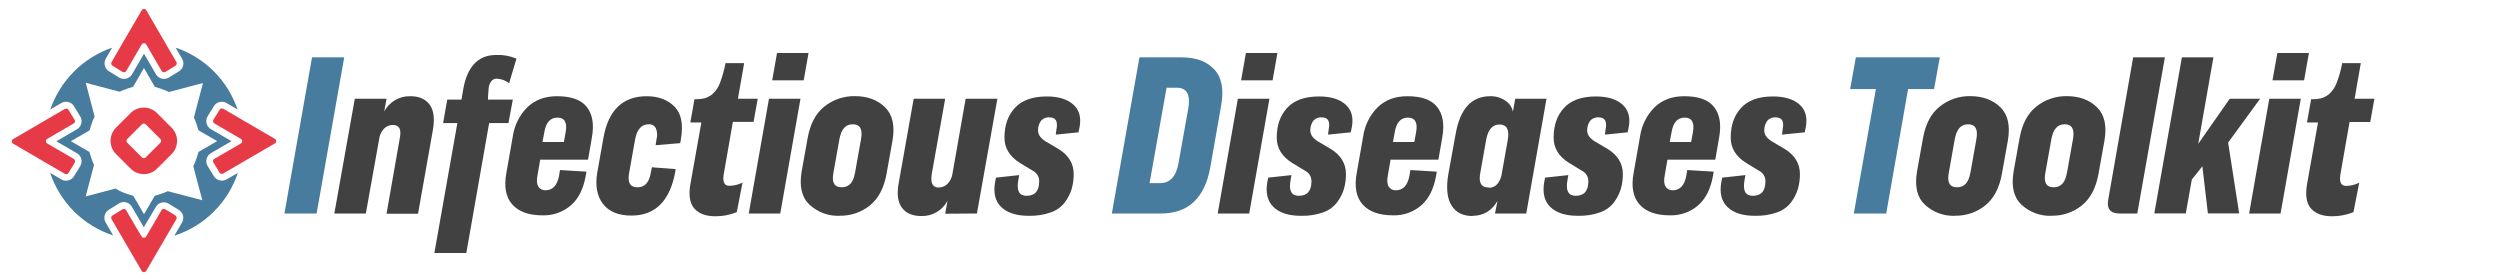
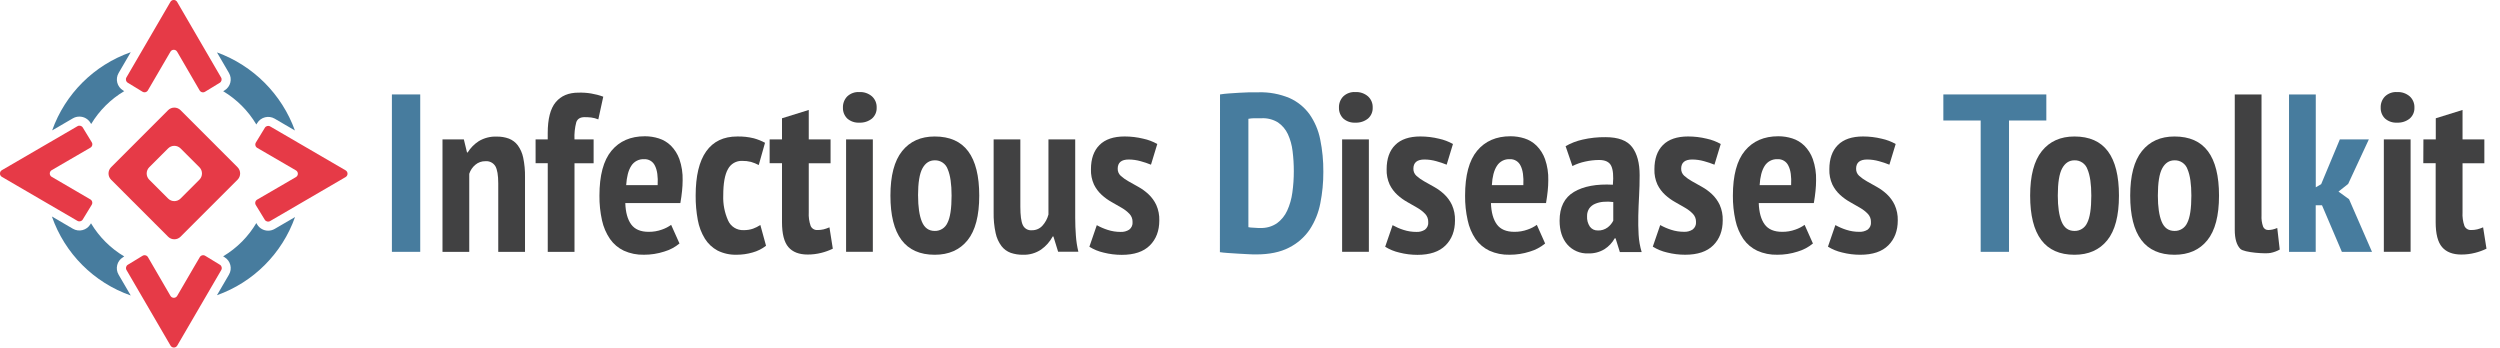
- <svg xmlns="http://www.w3.org/2000/svg" id="Layer_1" data-name="Layer 1" width="1087.09" height="121.19" viewBox="0 0 1087.09 121.19">
+ <svg xmlns="http://www.w3.org/2000/svg" id="Layer_1" data-name="Layer 1" width="1111.83" height="154.58" viewBox="0 0 1111.83 154.58">
  <defs>
    <style>
      .cls-1 {
+         fill: #e63a47;
+       }
+ 
+       .cls-2 {
        fill: #477c9e;
      }

-       .cls-2 {
+       .cls-3 {
        fill: #414142;
-       }
- 
-       .cls-3 {
-         fill: #e63a47;
      }
    </style>
  </defs>
  <g>
-     <path class="cls-1" d="M149.68,24.94l-12,67.9h-14l12-67.9Z" />
-     <path class="cls-2" d="M168.08,42.94l-1,5.5a12.48,12.48,0,0,1,11.4-6.6c3.7,0,6.5,1.2,8.3,3.6s2.3,6,1.5,10.8l-6.5,36.7h-13.7l5.7-32.5c.9-4.1-.1-6.1-2.9-6.1a5.28,5.28,0,0,0-3.9,1.6,7.91,7.91,0,0,0-2.1,4.5l-5.8,32.4h-13.7l8.9-49.9Z" />
-     <path class="cls-2" d="M202.78,110h-13.9l10-56.5h-6.2l1.8-10.2h6.2l.7-4.2c1.7-10.1,6.5-15.2,14.4-15.2a20.37,20.37,0,0,1,8.8,1.6l-3.2,10.7a9.27,9.27,0,0,0-5.4-2,2.85,2.85,0,0,0-2.4,1.2,5.74,5.74,0,0,0-1.1,3.1q-.3,3.3-.3,4.8H223l-1.9,10.2h-8.4Z" />
-     <path class="cls-2" d="M255,74.64l-.3,1.8c-1,5.6-3.1,9.9-6.4,12.8a18,18,0,0,1-12.3,4.4c-6.1,0-10.5-1.6-13.3-4.8s-3.6-7.8-2.5-13.7l2.8-15.9a22.29,22.29,0,0,1,6.3-12.6q5-4.8,12.9-4.8c6.1,0,10.4,1.5,12.9,4.6s3.3,7.5,2.3,13.2l-1.7,9.8h-20.8l-1.2,6.9c-.4,2.1-.3,3.7.4,4.8a3.37,3.37,0,0,0,3.1,1.6c3.1,0,5.1-2.1,5.9-6.3l.4-2.5Zm-9.8-12.9.8-4.4c.7-4.1-.5-6.2-3.6-6.2s-5,2.1-5.7,6.3l-.8,4.3Z" />
-     <path class="cls-2" d="M293.78,73.54l-.1.9c-2.3,12.9-8.7,19.3-19.1,19.3-5.7,0-9.8-1.7-12.4-5.1s-3.4-7.9-2.5-13.4l2.7-15.2c2.1-12.1,8.4-18.2,18.8-18.2,5.1,0,9.1,1.5,12.1,4.5s3.9,7.7,2.8,14.2l-.3,1.7-10.7.9.4-2.6a7.32,7.32,0,0,0-.3-4.8,3.24,3.24,0,0,0-3.1-1.7c-3.1,0-5.1,2.2-5.9,6.5l-2.6,14.6q-1.2,6.3,3.6,6.3c3.2,0,5.1-2.1,5.8-6.3l.5-2.4Z" />
-     <path class="cls-2" d="M320.38,92.24a24.08,24.08,0,0,1-9.3,1.8c-4.1,0-7.1-1.1-9.1-3.3s-2.6-5.7-1.8-10.5l4.8-27h-4.8l1.8-10.1a17.8,17.8,0,0,0,4.4-.4,9.36,9.36,0,0,0,3.5-1.9,12.15,12.15,0,0,0,3.2-4.8,48.63,48.63,0,0,0,2.4-8.6h8.1l-2.7,15.5h8.6L327.68,53h-9l-4,22.9c-.5,3.3.3,4.9,2.5,4.9a13.29,13.29,0,0,0,5.7-1.4Z" />
-     <path class="cls-2" d="M334.38,42.94h13.7l-8.8,49.9h-13.7Zm3.5-19.9h13.7l-2.1,11.9h-13.7Z" />
-     <path class="cls-2" d="M365,93.84A18.15,18.15,0,0,1,352,89c-3.4-3.2-4.5-8-3.4-14.5l2.6-14.5c1.1-6.1,3.5-10.7,7.3-13.7a20.69,20.69,0,0,1,13.2-4.5c5.4,0,9.8,1.6,13.1,4.8s4.4,8,3.3,14.5l-2.6,14.5c-1.1,6.1-3.5,10.7-7.2,13.7a20.31,20.31,0,0,1-13.2,4.5Zm6.8-18.7,2.6-14.6c.8-4.3-.4-6.5-3.6-6.5s-5,2.2-5.8,6.5l-2.6,14.6q-1.2,6.3,3.6,6.3C369.18,81.44,371.08,79.34,371.78,75.14Z" />
-     <path class="cls-2" d="M411,92.94l1-5.6a12.48,12.48,0,0,1-11.4,6.6q-5.7,0-8.4-3.6c-1.8-2.4-2.3-6-1.4-10.8l6.5-36.6H411l-5.8,32.5c-.7,4.1.3,6.1,3,6.1a5.38,5.38,0,0,0,3.9-1.7,7.91,7.91,0,0,0,2.1-4.5l5.7-32.4h13.8l-8.9,49.9Z" />
-     <path class="cls-2" d="M447.28,93.84c-5.3,0-9.3-1.3-11.9-3.8s-3.5-6.1-2.7-10.8l.4-2,10.1-1.1-.4,2.3c-.8,4.5.4,6.7,3.6,6.7,3.7,0,5.5-2.1,5.5-6.4a5,5,0,0,0-2.8-4.5l-5.6-3.4c-4.5-2.8-6.7-6.5-6.7-11q0-8,4.5-12.9c3-3.3,7.6-5,13.9-5,5.1,0,8.9,1.2,11.5,3.5s3.5,5.5,2.8,9.6l-.5,2.5-9.9,1,.3-2.3c.7-3.5-.3-5.2-3-5.2a4.39,4.39,0,0,0-3.8,1.6,7,7,0,0,0-1.2,4.2c0,1.7,1.1,3.3,3.4,4.7l5.6,3.3c4.3,2.7,6.5,6.3,6.5,10.8a22.9,22.9,0,0,1-.9,6.6,18.91,18.91,0,0,1-3,5.8,12.94,12.94,0,0,1-6,4.3,26.68,26.68,0,0,1-9.5,1.5Z" />
-     <path class="cls-1" d="M483.47,92.84l12-67.9h18.31c6.2,0,10.9,1.7,14.2,5.2s4.3,8.8,3,15.9l-4.7,26.7c-2.4,13.4-9.6,20.1-21.51,20.1Zm20.9-13.2c4.4,0,7.1-2.9,8.1-8.8l4.31-24.1c.9-5.7-.8-8.6-5.1-8.6h-4.41l-7.4,41.5Z" />
-     <path class="cls-2" d="M538.27,42.94H552l-8.8,49.9h-13.7Zm3.5-19.9h13.7l-2.1,11.9h-13.7Z" />
-     <path class="cls-2" d="M565.67,93.84c-5.3,0-9.3-1.3-11.9-3.8s-3.5-6.1-2.7-10.8l.4-2,10.1-1.1-.4,2.3c-.8,4.5.4,6.7,3.6,6.7,3.7,0,5.5-2.1,5.5-6.4a5,5,0,0,0-2.8-4.5l-5.6-3.4c-4.5-2.8-6.7-6.5-6.7-11q0-8,4.5-12.9c3-3.3,7.6-5,13.9-5,5.1,0,8.9,1.2,11.5,3.5s3.5,5.5,2.8,9.6l-.5,2.5-9.9,1,.3-2.3c.7-3.5-.3-5.2-3-5.2a4.39,4.39,0,0,0-3.8,1.6,7,7,0,0,0-1.2,4.2c0,1.7,1.1,3.3,3.4,4.7l5.6,3.3c4.3,2.7,6.5,6.3,6.5,10.8a22.9,22.9,0,0,1-.9,6.6,18.91,18.91,0,0,1-3,5.8,12.94,12.94,0,0,1-6,4.3,26.68,26.68,0,0,1-9.5,1.5Z" />
-     <path class="cls-2" d="M624.77,74.64l-.3,1.8c-1,5.6-3.1,9.9-6.4,12.8a18,18,0,0,1-12.3,4.4c-6.1,0-10.5-1.6-13.3-4.8s-3.6-7.8-2.5-13.7l2.8-15.9a22.29,22.29,0,0,1,6.3-12.6q4.95-4.8,12.9-4.8c6.1,0,10.4,1.5,12.9,4.6s3.3,7.5,2.3,13.2l-1.7,9.8h-20.8l-1.2,6.9c-.4,2.1-.3,3.7.4,4.8a3.37,3.37,0,0,0,3.1,1.6c3.1,0,5.1-2.1,5.9-6.3l.4-2.5ZM615,61.74l.8-4.4c.7-4.1-.5-6.2-3.6-6.2s-5,2.1-5.7,6.3l-.8,4.3Z" />
-     <path class="cls-2" d="M640.37,93.94c-4.2,0-7.3-1.5-9.2-4.6s-2.4-7.6-1.4-13.5l3.2-17.6c1.9-10.9,6.9-16.4,15-16.4a11.1,11.1,0,0,1,6.7,2,7.35,7.35,0,0,1,3.2,4.7l1-5.6h13.6l-8.8,49.9h-13.6l1.1-5.5c-2.5,4.3-6.1,6.5-10.8,6.5Zm7.1-12.3a4.65,4.65,0,0,0,3.6-1.6,8.86,8.86,0,0,0,2-4.8l2.6-14.6c.7-4.3-.5-6.5-3.6-6.5s-5,2.2-5.8,6.5l-2.6,14.6c-.8,4.2.4,6.3,3.7,6.3Z" />
-     <path class="cls-2" d="M686.07,93.84c-5.3,0-9.3-1.3-11.9-3.8s-3.5-6.1-2.7-10.8l.4-2,10.1-1.1-.4,2.3c-.8,4.5.4,6.7,3.6,6.7,3.7,0,5.5-2.1,5.5-6.4a5,5,0,0,0-2.8-4.5l-5.6-3.4c-4.5-2.8-6.7-6.5-6.7-11q0-8,4.5-12.9c3-3.3,7.6-5,13.9-5,5.1,0,8.9,1.2,11.5,3.5s3.5,5.5,2.8,9.6l-.5,2.5-9.9,1,.3-2.3c.7-3.5-.3-5.2-3-5.2a4.39,4.39,0,0,0-3.8,1.6,7,7,0,0,0-1.2,4.2c0,1.7,1.1,3.3,3.4,4.7l5.6,3.3c4.3,2.7,6.5,6.3,6.5,10.8a22.9,22.9,0,0,1-.9,6.6,18.91,18.91,0,0,1-3,5.8,12.94,12.94,0,0,1-6,4.3,26.68,26.68,0,0,1-9.5,1.5Z" />
-     <path class="cls-2" d="M745.17,74.64l-.3,1.8c-1,5.6-3.1,9.9-6.4,12.8a18,18,0,0,1-12.3,4.4c-6.1,0-10.5-1.6-13.3-4.8s-3.6-7.8-2.5-13.7l2.8-15.9a22.29,22.29,0,0,1,6.3-12.6q4.95-4.8,12.9-4.8c6.1,0,10.4,1.5,12.9,4.6s3.3,7.5,2.3,13.2l-1.7,9.8h-20.8l-1.2,6.9c-.4,2.1-.3,3.7.4,4.8a3.37,3.37,0,0,0,3.1,1.6c3.1,0,5.1-2.1,5.9-6.3l.4-2.5Zm-9.8-12.9.8-4.4c.7-4.1-.5-6.2-3.6-6.2s-5,2.1-5.7,6.3l-.8,4.3Z" />
-     <path class="cls-2" d="M763.07,93.84c-5.3,0-9.3-1.3-11.9-3.8s-3.5-6.1-2.7-10.8l.4-2,10.1-1.1-.4,2.3c-.8,4.5.4,6.7,3.6,6.7,3.7,0,5.5-2.1,5.5-6.4a5,5,0,0,0-2.8-4.5l-5.6-3.4c-4.5-2.8-6.7-6.5-6.7-11q0-8,4.5-12.9c3-3.3,7.6-5,13.9-5,5.1,0,8.9,1.2,11.5,3.5s3.5,5.5,2.8,9.6l-.5,2.5-9.9,1,.3-2.3c.7-3.5-.3-5.2-3-5.2a4.39,4.39,0,0,0-3.8,1.6,7,7,0,0,0-1.2,4.2c0,1.7,1.1,3.3,3.4,4.7l5.6,3.3c4.3,2.7,6.5,6.3,6.5,10.8a22.9,22.9,0,0,1-.9,6.6,18.91,18.91,0,0,1-3,5.8,12.94,12.94,0,0,1-6,4.3,26.68,26.68,0,0,1-9.5,1.5Z" />
-     <path class="cls-1" d="M841,38.74h-11.3l-9.5,54.1h-14.1l9.6-54.1h-11.2l2.5-13.8h36.5Z" />
-     <path class="cls-2" d="M850,93.84A18.15,18.15,0,0,1,837,89c-3.4-3.2-4.5-8-3.4-14.5l2.6-14.5c1.1-6.1,3.5-10.7,7.3-13.7a20.69,20.69,0,0,1,13.2-4.5c5.4,0,9.8,1.6,13.1,4.8s4.4,8,3.3,14.5l-2.6,14.5c-1.1,6.1-3.5,10.7-7.2,13.7a20.31,20.31,0,0,1-13.2,4.5Zm6.8-18.7,2.6-14.6c.8-4.3-.4-6.5-3.6-6.5s-5,2.2-5.8,6.5l-2.6,14.6q-1.2,6.3,3.6,6.3C854.17,81.44,856.07,79.34,856.77,75.14Z" />
-     <path class="cls-2" d="M892,93.84A18.15,18.15,0,0,1,879,89c-3.4-3.2-4.5-8-3.4-14.5l2.6-14.5c1.1-6.1,3.5-10.7,7.3-13.7a20.69,20.69,0,0,1,13.2-4.5c5.4,0,9.8,1.6,13.1,4.8s4.4,8,3.3,14.5l-2.6,14.5c-1.1,6.1-3.5,10.7-7.2,13.7a20.31,20.31,0,0,1-13.2,4.5Zm6.8-18.7,2.6-14.6c.8-4.3-.4-6.5-3.6-6.5s-5,2.2-5.8,6.5l-2.6,14.6q-1.2,6.3,3.6,6.3C896.17,81.44,898.07,79.34,898.77,75.14Z" />
-     <path class="cls-2" d="M929.37,92.84h-7.7c-4.1,0-5.7-2.1-4.9-6.2l10.8-61.7h13.8Z" />
-     <path class="cls-2" d="M948.77,24.94h13.7l-6.6,37.6,13.7-19.6h13.2L968.87,62l4.8,30.8h-13.6l-2.4-20.5-4.6,5.8-2.6,14.7h-13.7Z" />
-     <path class="cls-2" d="M986.77,42.94h13.7l-8.8,49.9H978Zm3.5-19.9H1004l-2.1,11.9H988.16Z" />
-     <path class="cls-2" d="M1023.37,92.24a24.13,24.13,0,0,1-9.31,1.8c-4.1,0-7.1-1.1-9.1-3.3s-2.6-5.7-1.8-10.5l4.8-27h-4.8l1.8-10.1a17.8,17.8,0,0,0,4.4-.4,9.36,9.36,0,0,0,3.5-1.9,12.15,12.15,0,0,0,3.2-4.8,47.7,47.7,0,0,0,2.41-8.6h8.1l-2.7,15.5h8.6l-1.8,10.1h-9l-4,22.9c-.5,3.3.31,4.9,2.51,4.9a13.33,13.33,0,0,0,5.7-1.4Z" />
+     <path class="cls-1" d="M131.57,78.78l-17.21,10a1.73,1.73,0,0,0-.6,2.4l4,6.56a1.73,1.73,0,0,0,2.34.59l33.59-19.58a1.73,1.73,0,0,0,0-3L120.14,56.22a1.73,1.73,0,0,0-2.34.59l-4,6.56a1.73,1.73,0,0,0,.6,2.4l17.21,10A1.73,1.73,0,0,1,131.57,78.78Z" />
+     <path class="cls-1" d="M78.78,23l10,17.21a1.73,1.73,0,0,0,2.4.6l6.56-4a1.73,1.73,0,0,0,.59-2.34L78.78.86a1.72,1.72,0,0,0-3,0L56.22,34.45a1.73,1.73,0,0,0,.59,2.34l6.56,4a1.73,1.73,0,0,0,2.4-.6L75.8,23A1.72,1.72,0,0,1,78.78,23Z" />
+     <path class="cls-1" d="M75.8,131.57l-10-17.21a1.73,1.73,0,0,0-2.39-.61l-6.57,4a1.72,1.72,0,0,0-.58,2.34l19.57,33.6a1.73,1.73,0,0,0,3,0l19.57-33.6a1.73,1.73,0,0,0-.59-2.34l-6.56-4a1.74,1.74,0,0,0-2.4.61l-2.35,4-7.67,13.17A1.73,1.73,0,0,1,75.8,131.57Z" />
+     <path class="cls-1" d="M23,75.67l17.21-10a1.73,1.73,0,0,0,.6-2.4l-4-6.56a1.73,1.73,0,0,0-2.34-.59L.86,75.67a1.72,1.72,0,0,0,0,3L34.45,98.23a1.73,1.73,0,0,0,2.34-.59l4-6.56a1.73,1.73,0,0,0-.6-2.4L23,78.65A1.72,1.72,0,0,1,23,75.67Z" />
+     <path class="cls-2" d="M35.32,51.86a5.69,5.69,0,0,1,4.88,2.73l.35.56a42.54,42.54,0,0,1,14.7-14.62l-.54-.33a5.69,5.69,0,0,1-1.94-7.76l5.37-9.22A57.21,57.21,0,0,0,23.19,58l9.25-5.39A5.71,5.71,0,0,1,35.32,51.86Z" />
+     <path class="cls-2" d="M119.27,102.59a5.7,5.7,0,0,1-4.88-2.72L114,99.2a42.89,42.89,0,0,1-6.29,8.16A43.33,43.33,0,0,1,99.24,114l.63.39a5.69,5.69,0,0,1,1.95,7.76l-5.33,9.14a57.18,57.18,0,0,0,34.72-34.76l-9.06,5.28A5.74,5.74,0,0,1,119.27,102.59Z" />
+     <path class="cls-2" d="M99.87,40.2l-.61.37A42.74,42.74,0,0,1,114,55.36l.4-.65a5.73,5.73,0,0,1,7.76-1.94l9,5.27A57.92,57.92,0,0,0,96.49,23.3l5.33,9.14A5.7,5.7,0,0,1,99.87,40.2Z" />
+     <path class="cls-2" d="M54.72,114.39l.53-.34A42.62,42.62,0,0,1,40.47,99.3l-.27.44a5.72,5.72,0,0,1-7.76,2l-9.36-5.46a57.12,57.12,0,0,0,35.07,35.14l-5.38-9.22A5.69,5.69,0,0,1,54.72,114.39Z" />
+     <path class="cls-1" d="M74.76,88.3l-8.38-8.38a3.93,3.93,0,0,1,0-5.55L74.76,66a3.92,3.92,0,0,1,5.54,0l8.38,8.37a3.93,3.93,0,0,1,0,5.55L80.3,88.3A3.92,3.92,0,0,1,74.76,88.3ZM80.3,49a3.92,3.92,0,0,0-5.54,0l-5.71,5.71L55.12,68.66l-5.71,5.71a3.93,3.93,0,0,0,0,5.55l5.71,5.71L69.05,99.56l5.71,5.71a3.92,3.92,0,0,0,5.54,0L86,99.56,99.94,85.63l5.71-5.71a3.93,3.93,0,0,0,0-5.55Z" />
  </g>
  <g>
-     <path class="cls-1" d="M53.71,90.81a1.62,1.62,0,0,1,.38,0,1.24,1.24,0,0,0-.27,0Z" />
-     <path class="cls-1" d="M28.57,75.62a1.07,1.07,0,0,1-.38-.13L20.7,71.12l7.49,4.37A1.07,1.07,0,0,0,28.57,75.62Z" />
-     <path class="cls-1" d="M29.12,75.59a1.47,1.47,0,0,0,.28-.14,1,1,0,0,1-.29.13l-.05,0Z" />
-     <path class="cls-1" d="M29,75.61a1.14,1.14,0,0,1-.37,0l.1,0A1.26,1.26,0,0,0,29,75.61Z" />
-     <polygon class="cls-1" points="32.06 69.1 24.8 64.87 20.54 62.38 24.8 64.87 32.06 69.1" />
-     <path class="cls-1" d="M53.22,91a1.14,1.14,0,0,1,.35-.13h0A1.17,1.17,0,0,0,53.22,91Z" />
-     <path class="cls-1" d="M71.34,31.39h0a1.11,1.11,0,0,1-.26,0,1.09,1.09,0,0,0,.26,0Z" />
-     <path class="cls-1" d="M96.2,47.16a1.15,1.15,0,0,1,.37,0l-.1,0A1.26,1.26,0,0,0,96.2,47.16Z" />
-     <path class="cls-1" d="M96.09,47.21l.1-.05-.1,0a1.15,1.15,0,0,0-.25.12A1.12,1.12,0,0,1,96.09,47.21Z" />
-     <path class="cls-1" d="M53.91,31.39a1.09,1.09,0,0,0,.26,0,1.11,1.11,0,0,1-.26,0h0Z" />
-     <path class="cls-1" d="M28.57,47.15a1.07,1.07,0,0,0-.38.13l-7.47,4.36h0l7.47-4.36A1.07,1.07,0,0,1,28.57,47.15Z" />
-     <path class="cls-1" d="M28.67,47.14a1.14,1.14,0,0,1,.37,0l-.27,0Z" />
-     <path class="cls-1" d="M32.06,53.67a1,1,0,0,0,.34-.31,1.13,1.13,0,0,1-.34.31l-7.28,4.24-4.24,2.48,4.24-2.48Z" />
-     <path class="cls-1" d="M29.15,47.2l-.09,0,.08,0a1.23,1.23,0,0,1,.26.12A1.15,1.15,0,0,0,29.15,47.2Z" />
-     <path class="cls-1" d="M48.91,28.52l4.39,2.7-4.39-2.7a1.22,1.22,0,0,1-.33-.31A1.22,1.22,0,0,0,48.91,28.52Z" />
-     <path class="cls-1" d="M71,90.83a1.59,1.59,0,0,1,.38,0h-.11A1.24,1.24,0,0,0,71,90.83Z" />
-     <path class="cls-1" d="M96.57,75.63a1.15,1.15,0,0,1-.37,0,1.24,1.24,0,0,0,.27,0Z" />
-     <path class="cls-1" d="M98.51,78a4.05,4.05,0,0,1-2,.55,4.15,4.15,0,0,1-1.57-.32A4.08,4.08,0,0,1,93,76.61l-2.08-3.39-.62-1a4.09,4.09,0,0,1-.48-3.11,4,4,0,0,1,1.89-2.51l5.83-3.4,3.12-1.82-3.1-1.8-5.85-3.41a4,4,0,0,1-1.89-2.51,4.09,4.09,0,0,1,.48-3.11l.58-.95L93,46.16a4,4,0,0,1,1.82-1.58,4.11,4.11,0,0,1,1.63-.35,4.05,4.05,0,0,1,2,.55l4.85,2.83a43,43,0,0,0-26.93-26.9l2.79,4.79A4,4,0,0,1,77.85,31l-3.49,2.14-.91.56a4,4,0,0,1-2.12.61,4.08,4.08,0,0,1-3.5-2l-3.39-5.83-1.82-3.12-1.81,3.11-3.4,5.84a4.08,4.08,0,0,1-3.5,2,4,4,0,0,1-2.12-.61l-.92-.56L47.39,31a4.06,4.06,0,0,1-1.57-1.8A4,4,0,0,1,46,25.5l2.79-4.79a43.42,43.42,0,0,0-26.92,26.9l4.84-2.83a4.08,4.08,0,0,1,2-.55,4.19,4.19,0,0,1,1.62.34,4.08,4.08,0,0,1,1.83,1.59l2.11,3.43.59,1a4,4,0,0,1-1.41,5.62l-5.85,3.41-3.09,1.81,3.11,1.81,5.83,3.4a4,4,0,0,1,1.41,5.62l-.61,1-2.09,3.39a4,4,0,0,1-1.87,1.6,4,4,0,0,1-1.58.33,4.08,4.08,0,0,1-2-.55l-4.89-2.85a42.92,42.92,0,0,0,27.38,27.19L45.93,96.7a4.07,4.07,0,0,1,1.38-5.49l2.83-1.74,1.56-1a4,4,0,0,1,5.62,1.41l3.62,6.21,1.59,2.73L64.22,96l3.53-6a4,4,0,0,1,5.62-1.41l1.63,1,2.76,1.7a4,4,0,0,1,1.38,5.49l-3.33,5.7a42.91,42.91,0,0,0,27.6-27.27ZM72.94,83.13a24.3,24.3,0,0,1-3.19,1.26l-2.48.77-4.65,8-4.65-8-2.48-.77A23.67,23.67,0,0,1,50.21,82L42,84.17l-4.74,1.25,1.3-4.94,2.32-8.8a23.24,23.24,0,0,1-1.23-3.12l-.77-2.49L30.81,61.4l8.11-4.69.78-2.47a23,23,0,0,1,1.44-3.56L38.87,42l-1.59-6,6,1.6L52,39.89a23.57,23.57,0,0,1,3.41-1.37l2.48-.78,4.71-8.16,4.71,8.17,2.48.78A23.36,23.36,0,0,1,73.48,40l8.6-2.27,6.18-1.63-1.64,6.22-2.31,8.78a25.12,25.12,0,0,1,1.23,3.11l.78,2.47,8.12,4.69-8.1,4.67-.77,2.49a24.83,24.83,0,0,1-1.52,3.74l2.27,8.61L88,87.09l-6.23-1.65Z" />
-     <path class="cls-1" d="M76.73,95a1.08,1.08,0,0,0,0-.59,1.08,1.08,0,0,1,0,.59,1.43,1.43,0,0,1-.09.27l-4.8,8.24,4.8-8.24A1.43,1.43,0,0,0,76.73,95Z" />
-     <path class="cls-1" d="M96.13,75.59l.06,0-.06,0a1.08,1.08,0,0,1-.29-.13A1.11,1.11,0,0,0,96.13,75.59Z" />
-     <path class="cls-1" d="M71.65,90.88l-.19,0,.18.06a1.8,1.8,0,0,1,.21.08A1.21,1.21,0,0,0,71.65,90.88Z" />
+     <path class="cls-2" d="M174.29,42h12.6v70h-12.6Z" />
+     <path class="cls-3" d="M221.59,112V81.59c0-3.67-.44-6.23-1.3-7.7a4.7,4.7,0,0,0-4.4-2.2,6.72,6.72,0,0,0-4.5,1.6,8.7,8.7,0,0,0-2.7,4V112h-11.9V62h9.5l1.4,5.8h.3a16.16,16.16,0,0,1,4.9-5,14.39,14.39,0,0,1,8.1-2.05,14.89,14.89,0,0,1,5.35.9,9.07,9.07,0,0,1,3.95,3,14.22,14.22,0,0,1,2.4,5.5,38.8,38.8,0,0,1,.8,8.55V112Z" />
+     <path class="cls-3" d="M238.19,62h5.4v-2.8q0-9.49,3.55-13.75t10.15-4.25a29.23,29.23,0,0,1,11,1.8l-2.2,10.1a12.65,12.65,0,0,0-3.2-.85,27.31,27.31,0,0,0-2.9-.15c-1.94,0-3.17.75-3.7,2.25a25.23,25.23,0,0,0-.8,7.65H264v10.6h-8.5V112h-11.9V72.59h-5.4Z" />
+     <path class="cls-3" d="M302.19,108.29a19.16,19.16,0,0,1-6.8,3.6,29,29,0,0,1-9,1.4,20.5,20.5,0,0,1-8.95-1.8,15.73,15.73,0,0,1-6.15-5.2A23.72,23.72,0,0,1,267.73,98,48.5,48.5,0,0,1,266.59,87q0-13.5,5.35-19.95t14.85-6.45a20.47,20.47,0,0,1,6.19.95,13.61,13.61,0,0,1,5.36,3.2,16.41,16.41,0,0,1,3.8,6,26.59,26.59,0,0,1,1.45,9.45,46.52,46.52,0,0,1-.26,4.7q-.25,2.51-.75,5.4H278.09q.2,6.19,2.62,9.5t7.78,3.3a16.74,16.74,0,0,0,5.91-1,15.9,15.9,0,0,0,4.08-2.1ZM286.5,70.79a6.39,6.39,0,0,0-5.78,3c-1.29,2-2,4.88-2.24,8.55h14c.21-3.8-.2-6.68-1.21-8.65A5,5,0,0,0,286.5,70.79Z" />
+     <path class="cls-3" d="M340.68,109.29a16.92,16.92,0,0,1-6,3,25.2,25.2,0,0,1-7,1,18,18,0,0,1-8.55-1.85,15.09,15.09,0,0,1-5.65-5.3,24.11,24.11,0,0,1-3.15-8.3A56.91,56.91,0,0,1,309.38,87q0-13.09,4.7-19.7t13.8-6.6a28,28,0,0,1,7.35.8,23.84,23.84,0,0,1,5,2l-2.8,9.9A18.85,18.85,0,0,0,334,72a15.12,15.12,0,0,0-3.95-.45,6.83,6.83,0,0,0-6.3,3.65q-2.1,3.65-2.1,11.75a24.91,24.91,0,0,0,2.15,11.1,7.17,7.17,0,0,0,6.85,4.3,12.29,12.29,0,0,0,4.25-.65,15.27,15.27,0,0,0,3.25-1.65Z" />
+     <path class="cls-3" d="M342.28,62h5.5v-9.4l11.9-3.7V62h9.7v10.6h-9.7v21.8a15.67,15.67,0,0,0,.85,6.1,3.09,3.09,0,0,0,3.05,1.8,11.15,11.15,0,0,0,2.7-.3,17.21,17.21,0,0,0,2.6-.9l1.5,9.5a25.83,25.83,0,0,1-5.1,1.85,24.22,24.22,0,0,1-6.1.75q-5.7,0-8.55-3.3t-2.85-11.1V72.59h-5.5Z" />
+     <path class="cls-3" d="M374.88,47.89a6.83,6.83,0,0,1,1.9-5,7.21,7.21,0,0,1,5.4-1.95,8,8,0,0,1,5.6,1.9,6.42,6.42,0,0,1,2.1,5,6.11,6.11,0,0,1-2.1,4.9,8.3,8.3,0,0,1-5.6,1.8,7.45,7.45,0,0,1-5.4-1.85A6.48,6.48,0,0,1,374.88,47.89Zm1.4,14.1h11.9v50h-11.9Z" />
+     <path class="cls-3" d="M396,87q0-13.3,5.2-19.8t14.5-6.5q10,0,14.9,6.6t4.9,19.7q0,13.4-5.2,19.85t-14.6,6.45Q396,113.29,396,87Zm12.3,0q0,7.5,1.7,11.6t5.7,4.1a6,6,0,0,0,5.65-3.55q1.85-3.56,1.85-12.15,0-7.69-1.7-11.7a5.91,5.91,0,0,0-5.8-4q-3.49,0-5.45,3.55T408.28,87Z" />
+     <path class="cls-3" d="M453.78,62v29.9c0,3.93.37,6.67,1.1,8.2a4,4,0,0,0,4,2.3,6.14,6.14,0,0,0,4.7-2,11.71,11.71,0,0,0,2.7-5V62h11.9v34.8c0,2.73.1,5.42.3,8a43.36,43.36,0,0,0,1.1,7.15h-9l-2.1-6.8h-.3A16.88,16.88,0,0,1,463,111a13.62,13.62,0,0,1-8,2.3,16.33,16.33,0,0,1-5.5-.85,9.14,9.14,0,0,1-4.1-3,14.7,14.7,0,0,1-2.6-5.75,39.56,39.56,0,0,1-.9-9.25V62Z" />
+     <path class="cls-3" d="M503.68,98.69a5,5,0,0,0-1.35-3.55,15.33,15.33,0,0,0-3.45-2.7q-2.1-1.25-4.45-2.55a23.69,23.69,0,0,1-4.45-3.2,15.48,15.48,0,0,1-3.45-4.6,15.17,15.17,0,0,1-1.35-6.8q0-7,3.8-10.8t11.2-3.8a35.17,35.17,0,0,1,8.3,1,22.11,22.11,0,0,1,6.2,2.35l-2.8,9.2a39.54,39.54,0,0,0-4.6-1.55,19.77,19.77,0,0,0-5.3-.75q-4.91,0-4.9,4.1a4.1,4.1,0,0,0,1.35,3.15,19,19,0,0,0,3.45,2.45q2.1,1.2,4.45,2.5a22.7,22.7,0,0,1,4.45,3.25,15.67,15.67,0,0,1,3.45,4.75,15.84,15.84,0,0,1,1.35,6.9q0,6.9-4.2,11.1t-12.5,4.2a32.52,32.52,0,0,1-8.05-1,20.52,20.52,0,0,1-6.35-2.6l3.3-9.6a26.29,26.29,0,0,0,4.85,2.1,18.35,18.35,0,0,0,5.75.9,6.48,6.48,0,0,0,3.8-1A3.81,3.81,0,0,0,503.68,98.69Z" />
+     <path class="cls-2" d="M542.58,42q1.8-.3,4-.45l4.6-.3c1.56-.1,3.08-.17,4.55-.2s2.76,0,3.9,0a33.17,33.17,0,0,1,13.85,2.55,22.14,22.14,0,0,1,8.9,7.2,29.61,29.61,0,0,1,4.75,11.15,69.27,69.27,0,0,1,1.4,14.5,69.94,69.94,0,0,1-1.35,14,32.33,32.33,0,0,1-4.75,11.7,24.35,24.35,0,0,1-9.2,8q-5.81,3-14.6,3c-.87,0-2,0-3.5-.1s-3-.15-4.6-.25l-4.6-.3c-1.47-.1-2.6-.22-3.4-.35ZM561,52.59c-1.07,0-2.15,0-3.25,0a14.48,14.48,0,0,0-2.55.25v48.2a4.39,4.39,0,0,0,1.05.15l1.6.1,1.6.1,1.05,0a12.32,12.32,0,0,0,7.4-2.1,14.33,14.33,0,0,0,4.55-5.6,28.36,28.36,0,0,0,2.3-8.05,68,68,0,0,0,.65-9.55,71.37,71.37,0,0,0-.55-8.9,25,25,0,0,0-2.1-7.55,12.92,12.92,0,0,0-4.4-5.2A12.75,12.75,0,0,0,561,52.59Z" />
+     <path class="cls-3" d="M595.48,47.89a6.79,6.79,0,0,1,1.9-5,7.17,7.17,0,0,1,5.4-1.95,8,8,0,0,1,5.6,1.9,6.42,6.42,0,0,1,2.1,5,6.11,6.11,0,0,1-2.1,4.9,8.32,8.32,0,0,1-5.6,1.8,7.41,7.41,0,0,1-5.4-1.85A6.45,6.45,0,0,1,595.48,47.89Zm1.4,14.1h11.9v50h-11.9Z" />
+     <path class="cls-3" d="M635.18,98.69a5,5,0,0,0-1.35-3.55,15.33,15.33,0,0,0-3.45-2.7c-1.4-.83-2.89-1.68-4.45-2.55a23.69,23.69,0,0,1-4.45-3.2,15.48,15.48,0,0,1-3.45-4.6,15.17,15.17,0,0,1-1.35-6.8q0-7,3.8-10.8t11.2-3.8a35.17,35.17,0,0,1,8.3,1,22.23,22.23,0,0,1,6.2,2.35l-2.8,9.2a39.54,39.54,0,0,0-4.6-1.55,19.77,19.77,0,0,0-5.3-.75q-4.9,0-4.9,4.1a4.1,4.1,0,0,0,1.35,3.15,19,19,0,0,0,3.45,2.45q2.1,1.2,4.45,2.5a23,23,0,0,1,4.45,3.25,15.67,15.67,0,0,1,3.45,4.75,15.84,15.84,0,0,1,1.35,6.9q0,6.9-4.2,11.1t-12.5,4.2a32.46,32.46,0,0,1-8-1,20.52,20.52,0,0,1-6.35-2.6l3.3-9.6a26,26,0,0,0,4.85,2.1,18.35,18.35,0,0,0,5.75.9,6.48,6.48,0,0,0,3.8-1A3.81,3.81,0,0,0,635.18,98.69Z" />
+     <path class="cls-3" d="M687.17,108.29a19,19,0,0,1-6.8,3.6,28.92,28.92,0,0,1-9,1.4,20.53,20.53,0,0,1-9-1.8,15.73,15.73,0,0,1-6.15-5.2A23.52,23.52,0,0,1,652.73,98,47.88,47.88,0,0,1,651.57,87q0-13.5,5.35-19.95t14.85-6.45a20.55,20.55,0,0,1,6.21.95,13.47,13.47,0,0,1,5.34,3.2,16.16,16.16,0,0,1,3.8,6,26.37,26.37,0,0,1,1.45,9.45,46.38,46.38,0,0,1-.25,4.7q-.26,2.51-.75,5.4h-24.5q.21,6.19,2.63,9.5c1.61,2.2,4.21,3.3,7.78,3.3a16.64,16.64,0,0,0,5.9-1,16.07,16.07,0,0,0,4.1-2.1Zm-15.68-37.5a6.39,6.39,0,0,0-5.78,3q-1.94,3-2.23,8.55h14c.19-3.8-.21-6.68-1.23-8.65A5,5,0,0,0,671.49,70.79Z" />
+     <path class="cls-3" d="M696.27,65a27,27,0,0,1,7.5-2.9A43.26,43.26,0,0,1,714,61q8.5,0,11.85,4.4t3.35,12.5c0,3.13-.08,6.22-.25,9.25s-.28,6-.35,8.9,0,5.7.15,8.4a33.43,33.43,0,0,0,1.35,7.65h-9.7l-1.9-6.1h-.4a13.4,13.4,0,0,1-4.5,4.8,13,13,0,0,1-7.3,1.9,11.65,11.65,0,0,1-9.3-4q-3.39-3.94-3.4-10.55,0-9,6.4-12.8t17.3-3.2q.51-5.81-.75-8.4t-5.35-2.6a28.82,28.82,0,0,0-6.2.7,23,23,0,0,0-5.7,2Zm14.3,37.5a6.85,6.85,0,0,0,4.4-1.35,8.75,8.75,0,0,0,2.5-3v-8.3a19.8,19.8,0,0,0-4.4-.1,11.89,11.89,0,0,0-3.7.9,6.08,6.08,0,0,0-2.55,2,5.88,5.88,0,0,0-1,3.45,7.55,7.55,0,0,0,1.25,4.7A4.14,4.14,0,0,0,710.57,102.49Z" />
+     <path class="cls-3" d="M754.27,98.69a5,5,0,0,0-1.35-3.55,15.33,15.33,0,0,0-3.45-2.7q-2.1-1.25-4.45-2.55a24,24,0,0,1-4.45-3.2,15.48,15.48,0,0,1-3.45-4.6,15.17,15.17,0,0,1-1.35-6.8q0-7,3.8-10.8t11.2-3.8a35.11,35.11,0,0,1,8.3,1,22.11,22.11,0,0,1,6.2,2.35l-2.8,9.2a38.91,38.91,0,0,0-4.6-1.55,19.71,19.71,0,0,0-5.3-.75c-3.26,0-4.9,1.37-4.9,4.1A4.1,4.1,0,0,0,749,78.14a19,19,0,0,0,3.45,2.45c1.4.8,2.89,1.63,4.45,2.5a22.7,22.7,0,0,1,4.45,3.25,15.67,15.67,0,0,1,3.45,4.75,15.84,15.84,0,0,1,1.35,6.9q0,6.9-4.2,11.1t-12.5,4.2a32.57,32.57,0,0,1-8.05-1,20.62,20.62,0,0,1-6.35-2.6l3.3-9.6a26.29,26.29,0,0,0,4.85,2.1,18.4,18.4,0,0,0,5.75.9,6.46,6.46,0,0,0,3.8-1A3.81,3.81,0,0,0,754.27,98.69Z" />
+     <path class="cls-3" d="M806.27,108.29a19,19,0,0,1-6.8,3.6,28.92,28.92,0,0,1-9,1.4,20.53,20.53,0,0,1-9-1.8,15.73,15.73,0,0,1-6.15-5.2A23.71,23.71,0,0,1,771.82,98,48.47,48.47,0,0,1,770.67,87q0-13.5,5.35-19.95t14.85-6.45a20.49,20.49,0,0,1,6.2.95,13.5,13.5,0,0,1,5.35,3.2,16.16,16.16,0,0,1,3.8,6,26.37,26.37,0,0,1,1.45,9.45,46.38,46.38,0,0,1-.25,4.7q-.25,2.51-.75,5.4h-24.5q.21,6.19,2.63,9.5c1.61,2.2,4.21,3.3,7.77,3.3a16.66,16.66,0,0,0,5.91-1,15.81,15.81,0,0,0,4.09-2.1Zm-15.68-37.5a6.41,6.41,0,0,0-5.79,3q-1.92,3-2.23,8.55h14c.2-3.8-.2-6.68-1.22-8.65A5,5,0,0,0,790.59,70.79Z" />
+     <path class="cls-3" d="M832.07,98.69a5,5,0,0,0-1.35-3.55,15.33,15.33,0,0,0-3.45-2.7q-2.1-1.25-4.45-2.55a24,24,0,0,1-4.45-3.2,15.48,15.48,0,0,1-3.45-4.6,15.17,15.17,0,0,1-1.35-6.8q0-7,3.8-10.8t11.2-3.8a35.11,35.11,0,0,1,8.3,1,22.11,22.11,0,0,1,6.2,2.35l-2.8,9.2a38.91,38.91,0,0,0-4.6-1.55,19.71,19.71,0,0,0-5.3-.75c-3.26,0-4.9,1.37-4.9,4.1a4.1,4.1,0,0,0,1.35,3.15,19,19,0,0,0,3.45,2.45c1.4.8,2.89,1.63,4.45,2.5a22.7,22.7,0,0,1,4.45,3.25,15.67,15.67,0,0,1,3.45,4.75A15.84,15.84,0,0,1,844,98q0,6.9-4.2,11.1t-12.5,4.2a32.57,32.57,0,0,1-8-1,20.62,20.62,0,0,1-6.35-2.6l3.3-9.6a26.29,26.29,0,0,0,4.85,2.1,18.4,18.4,0,0,0,5.75.9,6.46,6.46,0,0,0,3.8-1A3.81,3.81,0,0,0,832.07,98.69Z" />
+     <path class="cls-2" d="M910.07,53.59h-16.6V112h-12.6V53.59h-16.6V42h45.8Z" />
+     <path class="cls-3" d="M902.87,87q0-13.3,5.2-19.8t14.5-6.5q10,0,14.9,6.6t4.9,19.7q0,13.4-5.2,19.85t-14.6,6.45Q902.88,113.29,902.87,87Zm12.3,0q0,7.5,1.7,11.6t5.7,4.1a6,6,0,0,0,5.65-3.55q1.85-3.56,1.85-12.15,0-7.69-1.7-11.7a5.91,5.91,0,0,0-5.8-4q-3.5,0-5.45,3.55T915.17,87Z" />
+     <path class="cls-3" d="M947.37,87q0-13.3,5.2-19.8t14.5-6.5q10,0,14.9,6.6t4.9,19.7q0,13.4-5.2,19.85t-14.6,6.45Q947.38,113.29,947.37,87Zm12.3,0q0,7.5,1.7,11.6t5.7,4.1a6,6,0,0,0,5.65-3.55q1.85-3.56,1.85-12.15,0-7.69-1.7-11.7a5.91,5.91,0,0,0-5.8-4q-3.5,0-5.45,3.55T959.67,87Z" />
+     <path class="cls-3" d="M1005.77,95.79a12.75,12.75,0,0,0,.7,5,2.37,2.37,0,0,0,2.3,1.5,9.26,9.26,0,0,0,1.85-.2,12.35,12.35,0,0,0,2.15-.7l1.1,9.6a13.92,13.92,0,0,1-4.1,1.5c-1.93.47-11.73-.13-13.4-1.8s-2.5-4.5-2.5-8.5V42h11.9Z" />
+     <path class="cls-2" d="M1032.67,91.29h-2.8V112H1018V42h11.9v41.3l2.4-1.4,8.3-19.9h12.9l-9.2,19.8-4.3,3.4,4.7,3.4,10.2,23.4h-13.4Z" />
+     <path class="cls-3" d="M1058.77,47.89a6.79,6.79,0,0,1,1.9-5,7.17,7.17,0,0,1,5.4-1.95,8,8,0,0,1,5.6,1.9,6.42,6.42,0,0,1,2.1,5,6.11,6.11,0,0,1-2.1,4.9,8.32,8.32,0,0,1-5.6,1.8,7.41,7.41,0,0,1-5.4-1.85A6.45,6.45,0,0,1,1058.77,47.89Zm1.4,14.1h11.9v50h-11.9Z" />
+     <path class="cls-3" d="M1077.77,62h5.5v-9.4l11.9-3.7V62h9.7v10.6h-9.7v21.8a15.48,15.48,0,0,0,.85,6.1,3.07,3.07,0,0,0,3,1.8,11.15,11.15,0,0,0,2.7-.3,17.6,17.6,0,0,0,2.6-.9l1.5,9.5a26.3,26.3,0,0,1-5.1,1.85,24.33,24.33,0,0,1-6.1.75q-5.7,0-8.55-3.3t-2.85-11.1V72.59h-5.5Z" />
  </g>
-   <path class="cls-3" d="M76.72,27l-4.31-7.4L63.62,4.47a1.15,1.15,0,0,0-2,0L52.83,19.55,48.52,27a1.12,1.12,0,0,0-.07,1,1.34,1.34,0,0,0,.13.27,1.22,1.22,0,0,0,.33.31l4.39,2.7a1,1,0,0,0,.39.14l.11,0h.11a1.11,1.11,0,0,0,.26,0h0a1.49,1.49,0,0,0,.36-.17l.08-.06a1.38,1.38,0,0,0,.28-.31h0l4.23-7.27,2.48-4.25a1.15,1.15,0,0,1,2,0l2.48,4.26,4.23,7.26h0a1.38,1.38,0,0,0,.28.31l.08.06a1.49,1.49,0,0,0,.36.17h0a1.11,1.11,0,0,0,.26,0h.11l.11,0a1,1,0,0,0,.39-.14l4.39-2.7a1.14,1.14,0,0,0,.45-.57A1.11,1.11,0,0,0,76.72,27Z" />
-   <path class="cls-3" d="M32.6,69.81a1.16,1.16,0,0,0-.54-.71L24.8,64.87l-4.26-2.49a1,1,0,0,1-.25-.19,1.15,1.15,0,0,1,0-1.61,1,1,0,0,1,.25-.19l4.24-2.48,7.28-4.24A1.16,1.16,0,0,0,32.6,53a1.31,1.31,0,0,0,0-.28,1,1,0,0,0,0-.17,1.23,1.23,0,0,0-.16-.44l-2.7-4.39a1.15,1.15,0,0,0-.28-.3l-.08-.06a1.23,1.23,0,0,0-.26-.12l-.08,0h0a1.14,1.14,0,0,0-.37,0h-.1a1.07,1.07,0,0,0-.38.13l-7.47,4.36-15,8.75a1.15,1.15,0,0,0,0,2l15,8.74,7.49,4.37a1.07,1.07,0,0,0,.38.13h.1a1.14,1.14,0,0,0,.37,0h0l.05,0a1,1,0,0,0,.29-.13l.08-.06a1.28,1.28,0,0,0,.28-.29l2.7-4.4a1.07,1.07,0,0,0,.16-.44.71.71,0,0,0,0-.14A1.61,1.61,0,0,0,32.6,69.81Z" />
-   <path class="cls-3" d="M120.08,61.1a1.22,1.22,0,0,0-.29-.52,1.18,1.18,0,0,0-.25-.19l-15-8.75-7.47-4.36a1.07,1.07,0,0,0-.38-.13h-.1a1.15,1.15,0,0,0-.37,0h0l-.1.05a1.12,1.12,0,0,0-.25.11l-.08.06a1.12,1.12,0,0,0-.27.3l-2.71,4.39a1.2,1.2,0,0,0-.15.61,1.12,1.12,0,0,0,.55,1l7.29,4.25,4.24,2.47a1.18,1.18,0,0,1,.43.43,1.21,1.21,0,0,1,0,1.13,1.18,1.18,0,0,1-.43.43l-4.26,2.49L93.18,69.1a1.11,1.11,0,0,0-.53.71,1.08,1.08,0,0,0,0,.31,1.09,1.09,0,0,0,.15.58l2.71,4.39a1.12,1.12,0,0,0,.27.3l.08.06a1.08,1.08,0,0,0,.29.13l.06,0h0a1.15,1.15,0,0,0,.37,0h.1a1.07,1.07,0,0,0,.38-.13l7.5-4.38,15-8.73a1.18,1.18,0,0,0,.25-.19,1.22,1.22,0,0,0,.29-.52A1.1,1.1,0,0,0,120.08,61.1Z" />
-   <path class="cls-3" d="M76.76,94.38a1.18,1.18,0,0,0-.52-.71L71.85,91a1.8,1.8,0,0,0-.21-.08l-.18-.06-.1,0a1.59,1.59,0,0,0-.38,0s0,0,0,0a1,1,0,0,0-.36.17l-.08,0a1.34,1.34,0,0,0-.27.31l-4.36,7.49-2.36,4a1.09,1.09,0,0,1-.71.54.92.92,0,0,1-.29,0,1.25,1.25,0,0,1-.56-.14,1.14,1.14,0,0,1-.43-.44L59.27,99l-4.45-7.64a1.34,1.34,0,0,0-.27-.31l-.08,0a1,1,0,0,0-.36-.17s0,0,0,0a1.62,1.62,0,0,0-.38,0l-.1,0h0a1.14,1.14,0,0,0-.35.13l-4.39,2.7a1.16,1.16,0,0,0-.52,1.22,1.12,1.12,0,0,0,.12.35l4.78,8.2,8.33,14.29a1.15,1.15,0,0,0,2,0l8.31-14.25,4.8-8.24a1.43,1.43,0,0,0,.09-.27A1.08,1.08,0,0,0,76.76,94.38Z" />
-   <path class="cls-3" d="M68.26,49.15a8.1,8.1,0,0,0-11.45,0l-6.37,6.37a8.11,8.11,0,0,0,0,11.46l6.37,6.37a8.1,8.1,0,0,0,11.45,0L74.63,67a8.11,8.11,0,0,0,0-11.46Zm1.47,12.92-6.37,6.37a1.17,1.17,0,0,1-1.65,0l-6.37-6.37a1.16,1.16,0,0,1,0-1.64l6.37-6.37a1.17,1.17,0,0,1,1.65,0l6.37,6.37A1.16,1.16,0,0,1,69.73,62.07Z" />
</svg>
